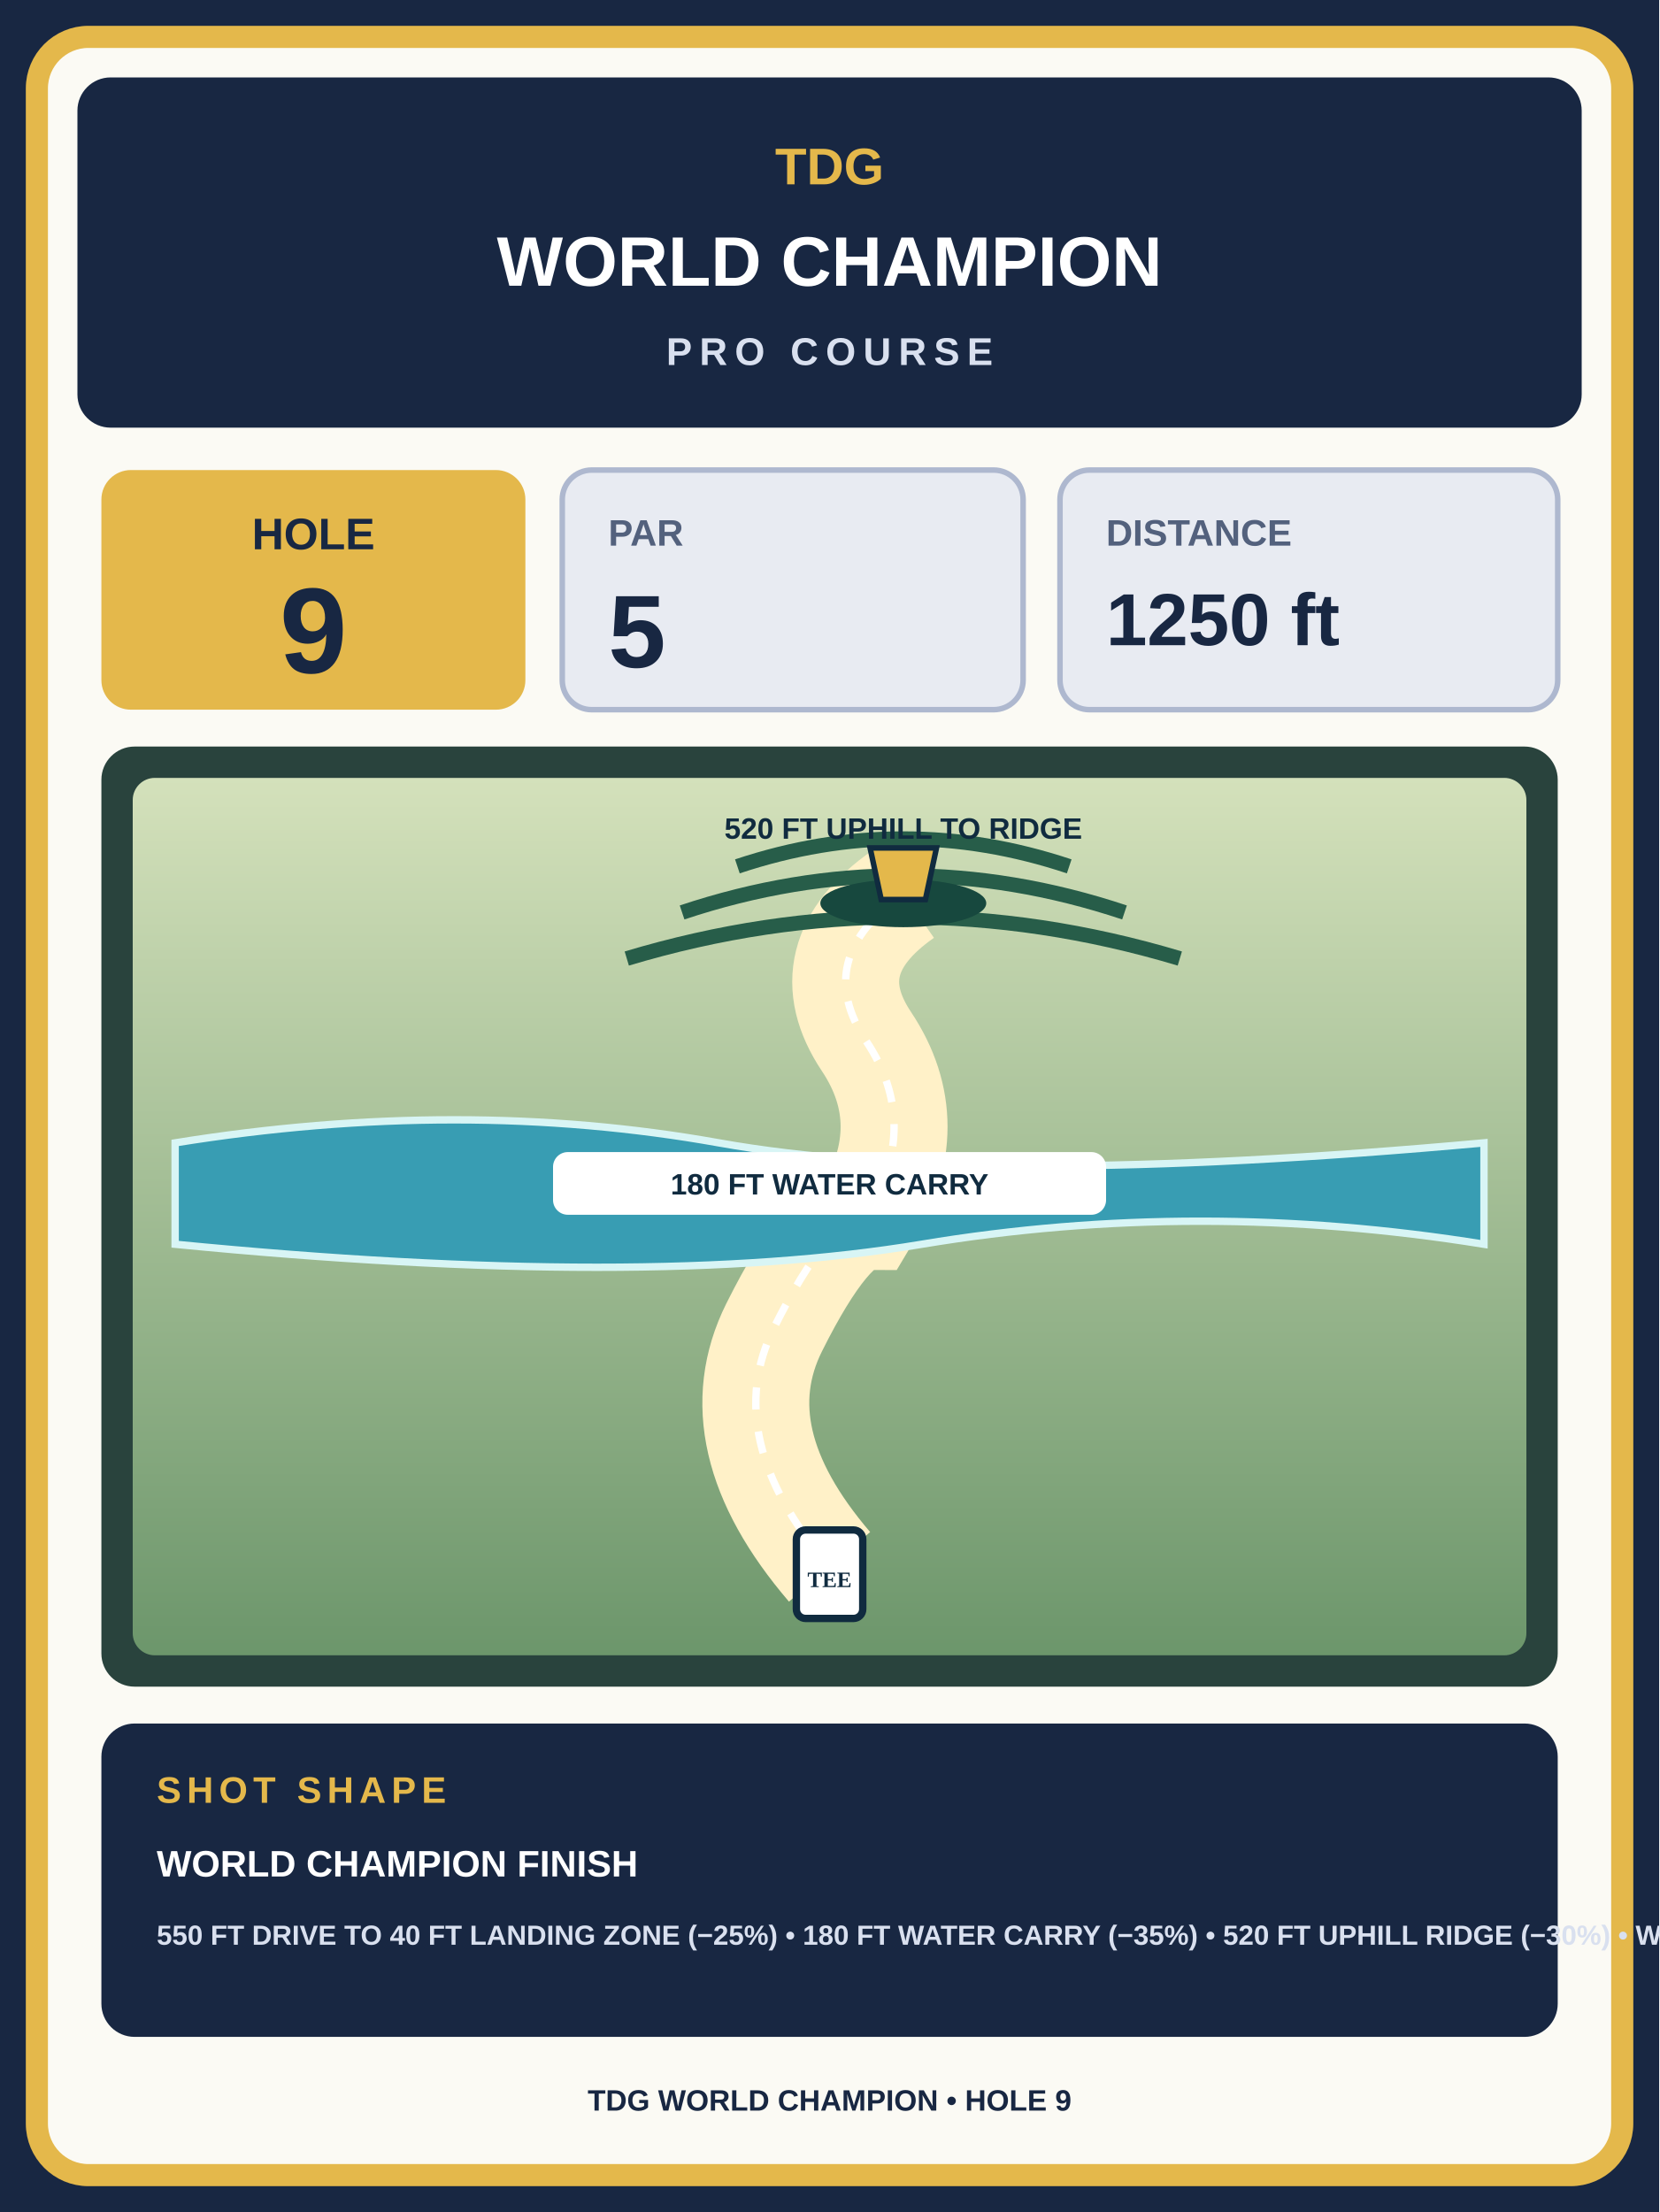
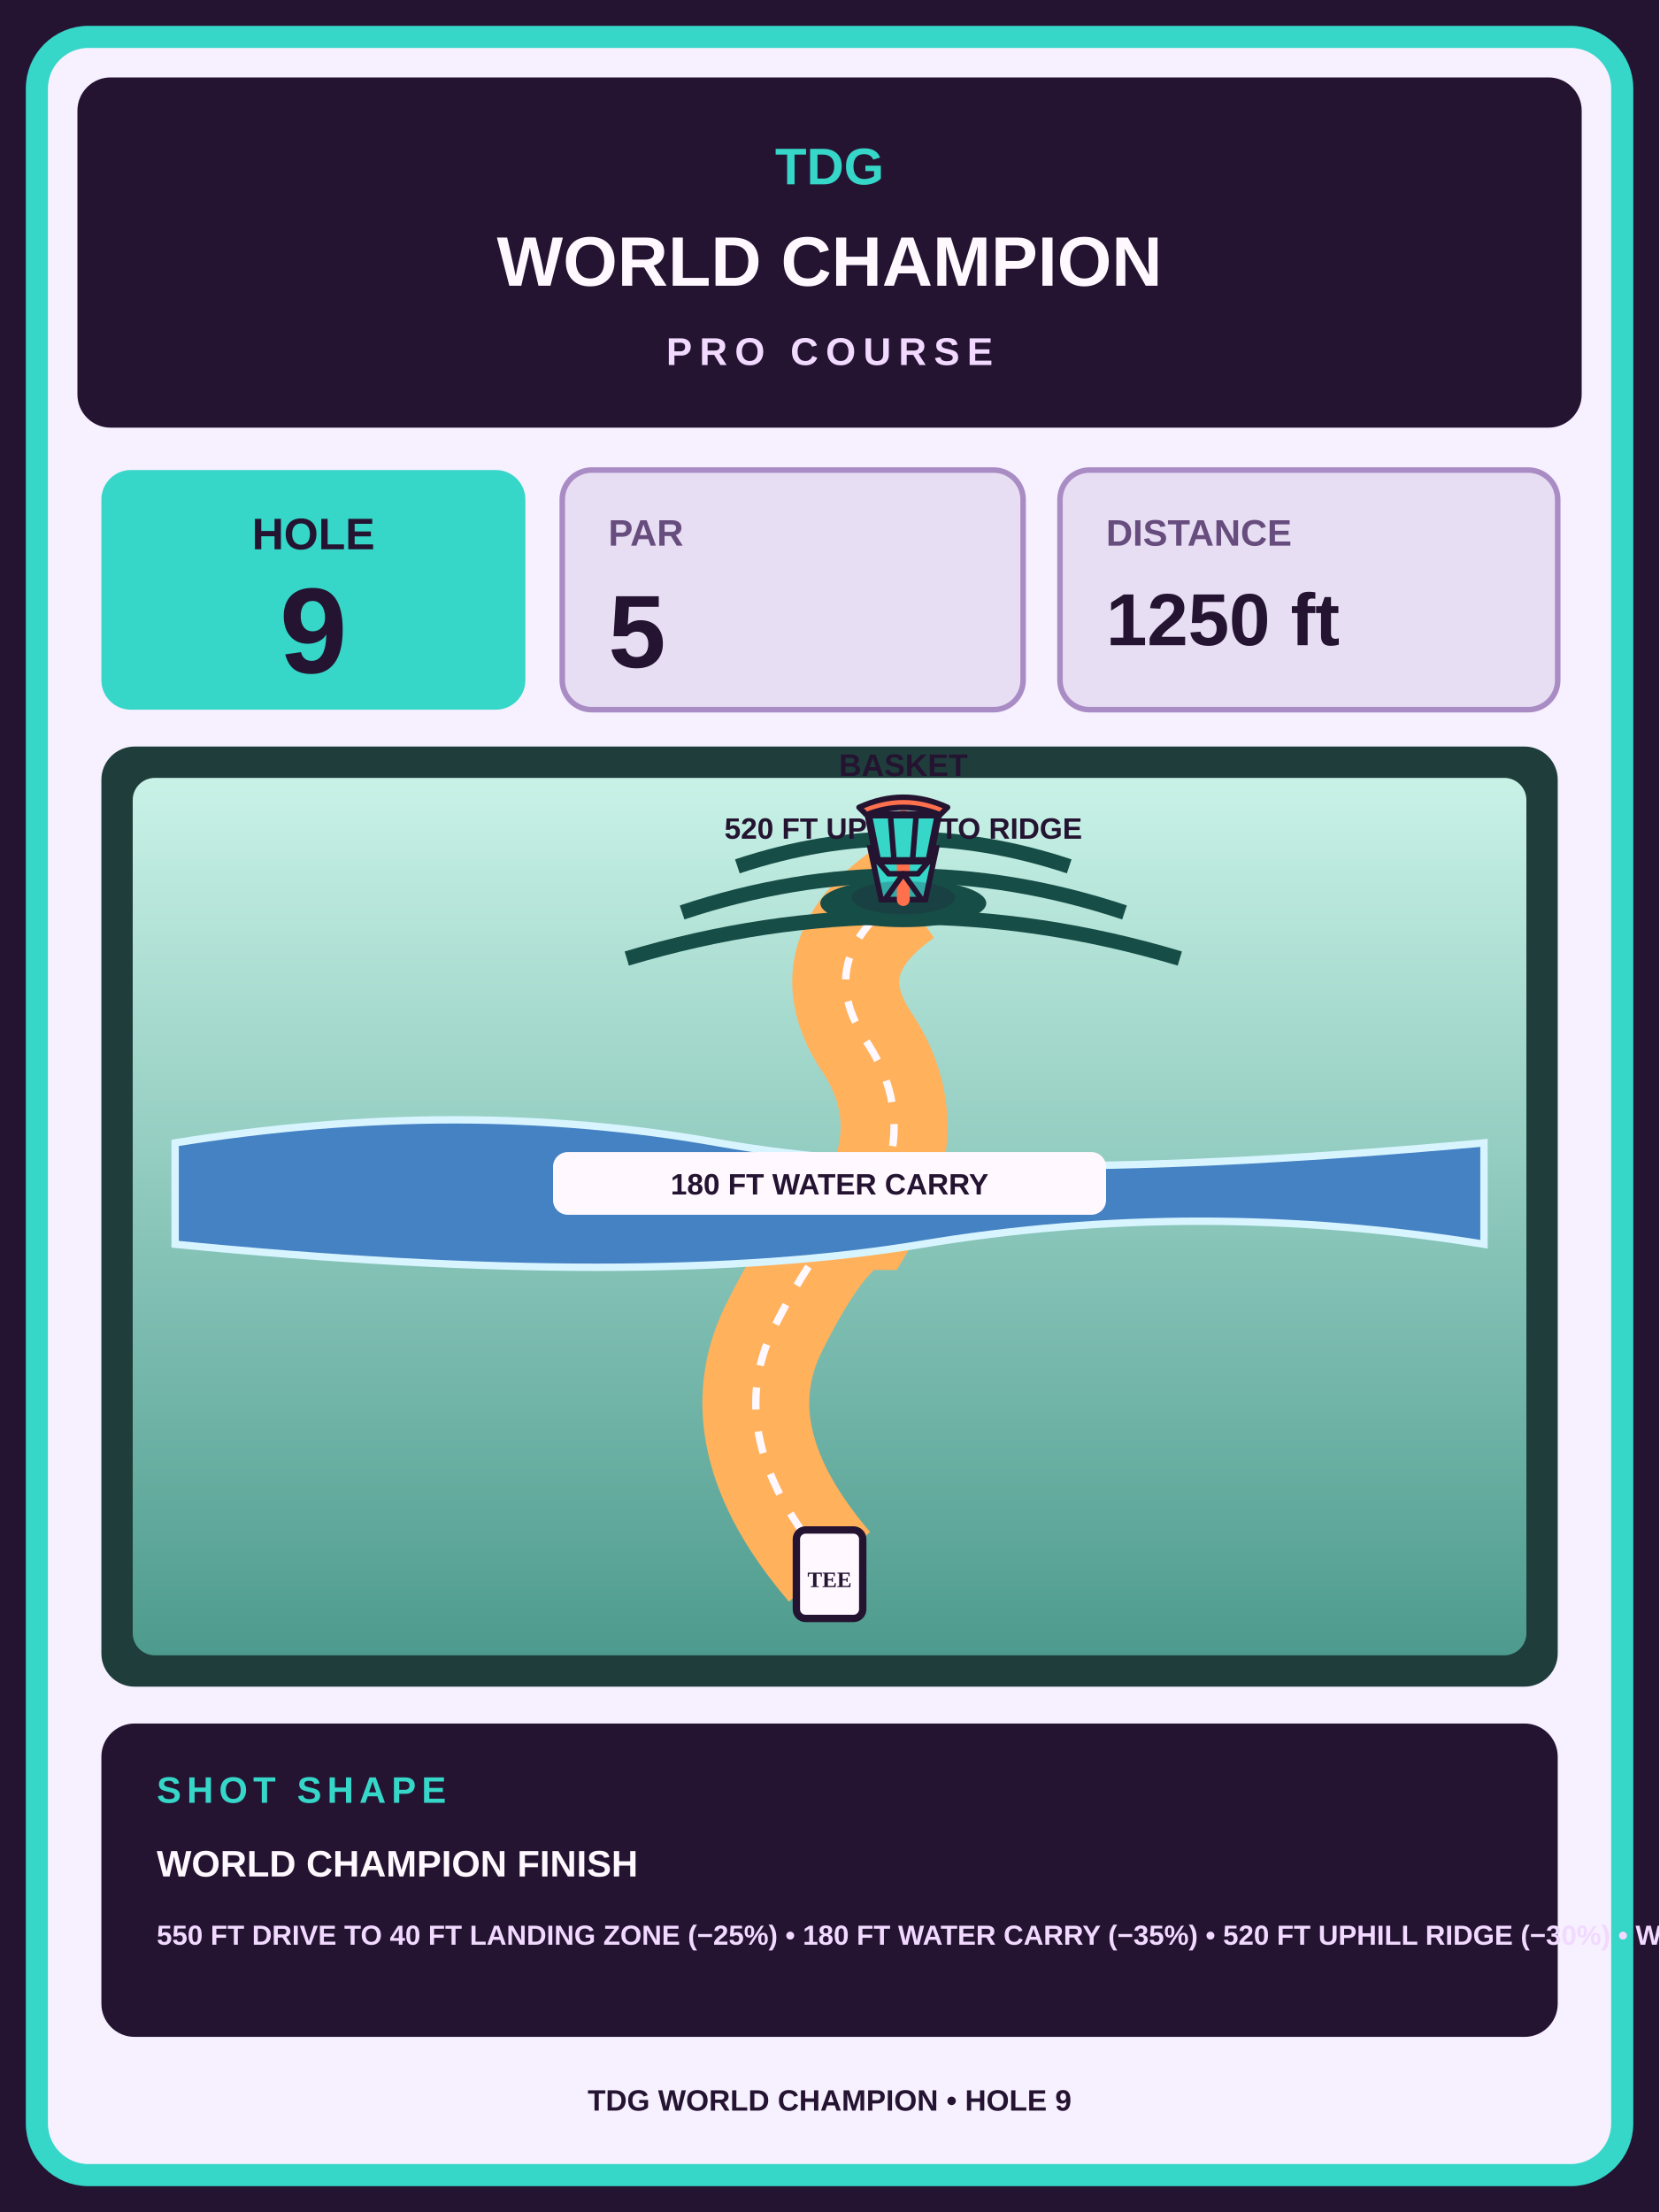
<svg xmlns="http://www.w3.org/2000/svg" viewBox="0 0 900 1200">
  <defs>
    <linearGradient id="turf" x2="0" y2="1">
-       <stop stop-color="#d4e1bb" />
-       <stop offset="1" stop-color="#6c966b" />
+       <stop stop-color="#c9f2e7" />
+       <stop offset="1" stop-color="#4d9b8e" />
    </linearGradient>
  </defs>
-   <style>.label{font-family:Arial,sans-serif;font-size:16px;font-weight:900;fill:#102b3f}.small{font-family:Arial,sans-serif;font-size:13px;font-weight:800;fill:#102b3f}</style>
-   <rect width="900" height="1200" fill="#182742" />
-   <rect x="20" y="20" width="860" height="1160" rx="28" fill="#fbfaf4" stroke="#e4b84b" stroke-width="12" />
-   <rect x="42" y="42" width="816" height="190" rx="18" fill="#182742" />
-   <text x="450" y="100" text-anchor="middle" font-family="Arial" font-size="28" font-weight="900" fill="#e4b84b">TDG</text>
-   <text x="450" y="155" text-anchor="middle" font-family="Arial" font-size="38" font-weight="900" fill="#fff">WORLD CHAMPION</text>
-   <text x="450" y="198" text-anchor="middle" font-family="Arial" font-size="21" font-weight="800" letter-spacing="4" fill="#d9e0ef">PRO COURSE</text>
-   <rect x="55" y="255" width="230" height="130" rx="16" fill="#e4b84b" />
-   <text x="170" y="298" text-anchor="middle" font-family="Arial" font-size="24" font-weight="900" fill="#182742">HOLE</text>
-   <text x="170" y="365" text-anchor="middle" font-family="Arial" font-size="66" font-weight="900" fill="#182742">9</text>
-   <rect x="305" y="255" width="250" height="130" rx="16" fill="#e8ebf2" stroke="#aeb8cf" stroke-width="3" />
-   <text x="330" y="296" font-family="Arial" font-size="20" font-weight="800" fill="#53617d">PAR</text>
-   <text x="330" y="362" font-family="Arial" font-size="56" font-weight="900" fill="#182742">5</text>
-   <rect x="575" y="255" width="270" height="130" rx="16" fill="#e8ebf2" stroke="#aeb8cf" stroke-width="3" />
-   <text x="600" y="296" font-family="Arial" font-size="20" font-weight="800" fill="#53617d">DISTANCE</text>
-   <text x="600" y="350" font-family="Arial" font-size="40" font-weight="900" fill="#182742">1250 ft</text>
-   <rect x="55" y="405" width="790" height="510" rx="18" fill="#29433d" />
+   <style>.label{font-family:Arial,sans-serif;font-size:16px;font-weight:900;fill:#241331}.small{font-family:Arial,sans-serif;font-size:13px;font-weight:800;fill:#241331}</style>
+   <rect width="900" height="1200" fill="#241331" />
+   <rect x="20" y="20" width="860" height="1160" rx="28" fill="#f6f0ff" stroke="#36d6c8" stroke-width="12" />
+   <rect x="42" y="42" width="816" height="190" rx="18" fill="#241331" />
+   <text x="450" y="100" text-anchor="middle" font-family="Arial" font-size="28" font-weight="900" fill="#36d6c8">TDG</text>
+   <text x="450" y="155" text-anchor="middle" font-family="Arial" font-size="38" font-weight="900" fill="#fff9ff">WORLD CHAMPION</text>
+   <text x="450" y="198" text-anchor="middle" font-family="Arial" font-size="21" font-weight="800" letter-spacing="4" fill="#f2d9ff">PRO COURSE</text>
+   <rect x="55" y="255" width="230" height="130" rx="16" fill="#36d6c8" />
+   <text x="170" y="298" text-anchor="middle" font-family="Arial" font-size="24" font-weight="900" fill="#241331">HOLE</text>
+   <text x="170" y="365" text-anchor="middle" font-family="Arial" font-size="66" font-weight="900" fill="#241331">9</text>
+   <rect x="305" y="255" width="250" height="130" rx="16" fill="#e8def4" stroke="#a98cc4" stroke-width="3" />
+   <text x="330" y="296" font-family="Arial" font-size="20" font-weight="800" fill="#674d7d">PAR</text>
+   <text x="330" y="362" font-family="Arial" font-size="56" font-weight="900" fill="#241331">5</text>
+   <rect x="575" y="255" width="270" height="130" rx="16" fill="#e8def4" stroke="#a98cc4" stroke-width="3" />
+   <text x="600" y="296" font-family="Arial" font-size="20" font-weight="800" fill="#674d7d">DISTANCE</text>
+   <text x="600" y="350" font-family="Arial" font-size="40" font-weight="900" fill="#241331">1250 ft</text>
+   <rect x="55" y="405" width="790" height="510" rx="18" fill="#1f3e3b" />
  <rect x="72" y="422" width="756" height="476" rx="12" fill="url(#turf)" />
-   <path d="M450 850 Q390 780 420 720 T470 660 Q500 610 470 565 T490 485" stroke="#fff1c8" stroke-width="58" fill="none" />
-   <path d="M450 850 Q390 780 420 720 T470 660 Q500 610 470 565 T490 485" stroke="#fff" stroke-width="4" stroke-dasharray="12 12" fill="none" />
-   <path d="M95 620 Q250 595 390 620 T805 620 L805 675 Q650 650 500 675 T95 675Z" fill="#389db3" stroke="#d8f5f5" stroke-width="4" />
-   <rect x="300" y="625" width="300" height="34" rx="8" fill="#fff" />
+   <path d="M450 850 Q390 780 420 720 T470 660 Q500 610 470 565 T490 485" stroke="#ffb15c" stroke-width="58" fill="none" />
+   <path d="M450 850 Q390 780 420 720 T470 660 Q500 610 470 565 T490 485" stroke="#fff9ff" stroke-width="4" stroke-dasharray="12 12" fill="none" />
+   <path d="M95 620 Q250 595 390 620 T805 620 L805 675 Q650 650 500 675 T95 675Z" fill="#4582c4" stroke="#d8f5ff" stroke-width="4" />
+   <rect x="300" y="625" width="300" height="34" rx="8" fill="#fff9ff" />
  <text x="450" y="648" text-anchor="middle" class="label">180 FT WATER CARRY</text>
-   <path d="M340 520 Q490 475 640 520 M370 495 Q490 455 610 495 M400 470 Q490 440 580 470" stroke="#275d49" stroke-width="8" fill="none" />
+   <path d="M340 520 Q490 475 640 520 M370 495 Q490 455 610 495 M400 470 Q490 440 580 470" stroke="#164d47" stroke-width="8" fill="none" />
  <text x="490" y="455" text-anchor="middle" class="label">520 FT UPHILL TO RIDGE</text>
-   <ellipse cx="490" cy="490" rx="45" ry="13" fill="#17483e" />
-   <path d="M472 460 H508 L502 488 H478Z" fill="#e4b84b" stroke="#102b3f" stroke-width="3" />
-   <rect x="432" y="830" width="36" height="48" rx="5" fill="#fff" stroke="#102b3f" stroke-width="4" />
-   <text x="450" y="861" text-anchor="middle" font-size="12" font-weight="900" fill="#102b3f">TEE</text>
-   <rect x="55" y="935" width="790" height="170" rx="18" fill="#182742" />
-   <text x="85" y="978" font-family="Arial" font-size="20" font-weight="900" letter-spacing="3" fill="#e4b84b">SHOT SHAPE</text>
-   <text x="85" y="1018" font-family="Arial" font-size="20" font-weight="900" fill="#fff">WORLD CHAMPION FINISH</text>
-   <text x="85" y="1055" font-family="Arial" font-size="15" font-weight="800" fill="#d9e0ef">550 FT DRIVE TO 40 FT LANDING ZONE (−25%) • 180 FT WATER CARRY (−35%) • 520 FT UPHILL RIDGE (−30%) • WATER MISS: +1, USE DZ</text>
-   <text x="450" y="1145" text-anchor="middle" font-family="Arial" font-size="16" font-weight="900" fill="#182742">TDG WORLD CHAMPION • HOLE 9</text>
+   <ellipse cx="490" cy="490" rx="45" ry="13" fill="#164d47" />
+   <path d="M472 460 H508 L502 488 H478Z" fill="#36d6c8" stroke="#241331" stroke-width="3" />
+   <g id="basket" transform="translate(490 485)" stroke="#241331" stroke-linecap="round" stroke-linejoin="round">
+     <ellipse cx="0" cy="2" rx="28" ry="9" fill="#241331" opacity=".22" stroke="none" />
+     <path d="M0 3 V-42" stroke="#ff704d" stroke-width="7" />
+     <path d="M-19 -43 L19 -43 L14 -18 L-14 -18 Z" fill="#36d6c8" stroke-width="4" />
+     <path d="M-19 -43 L-14 -18 M-7 -43 L-5 -18 M7 -43 L5 -18 M19 -43 L14 -18 M-19 -43 Q0 -55 19 -43" fill="none" stroke-width="3" />
+     <path d="M-24 -47 Q0 -58 24 -47 L20 -43 Q0 -51 -20 -43 Z" fill="#ff704d" stroke-width="3" />
+     <path d="M-14 -18 L-8 -11 L8 -11 L14 -18" fill="none" stroke-width="3" />
+     <path d="M-10 3 L0 -11 L10 3" fill="none" stroke-width="3" />
+     <text x="0" y="-64" text-anchor="middle" font-family="Arial" font-size="17" font-weight="900" fill="#241331" stroke="none">BASKET</text>
+   </g>
+   <rect x="432" y="830" width="36" height="48" rx="5" fill="#fff9ff" stroke="#241331" stroke-width="4" />
+   <text x="450" y="861" text-anchor="middle" font-size="12" font-weight="900" fill="#241331">TEE</text>
+   <rect x="55" y="935" width="790" height="170" rx="18" fill="#241331" />
+   <text x="85" y="978" font-family="Arial" font-size="20" font-weight="900" letter-spacing="3" fill="#36d6c8">SHOT SHAPE</text>
+   <text x="85" y="1018" font-family="Arial" font-size="20" font-weight="900" fill="#fff9ff">WORLD CHAMPION FINISH</text>
+   <text x="85" y="1055" font-family="Arial" font-size="15" font-weight="800" fill="#f2d9ff">550 FT DRIVE TO 40 FT LANDING ZONE (−25%) • 180 FT WATER CARRY (−35%) • 520 FT UPHILL RIDGE (−30%) • WATER MISS: +1, USE DZ</text>
+   <text x="450" y="1145" text-anchor="middle" font-family="Arial" font-size="16" font-weight="900" fill="#241331">TDG WORLD CHAMPION • HOLE 9</text>
</svg>
